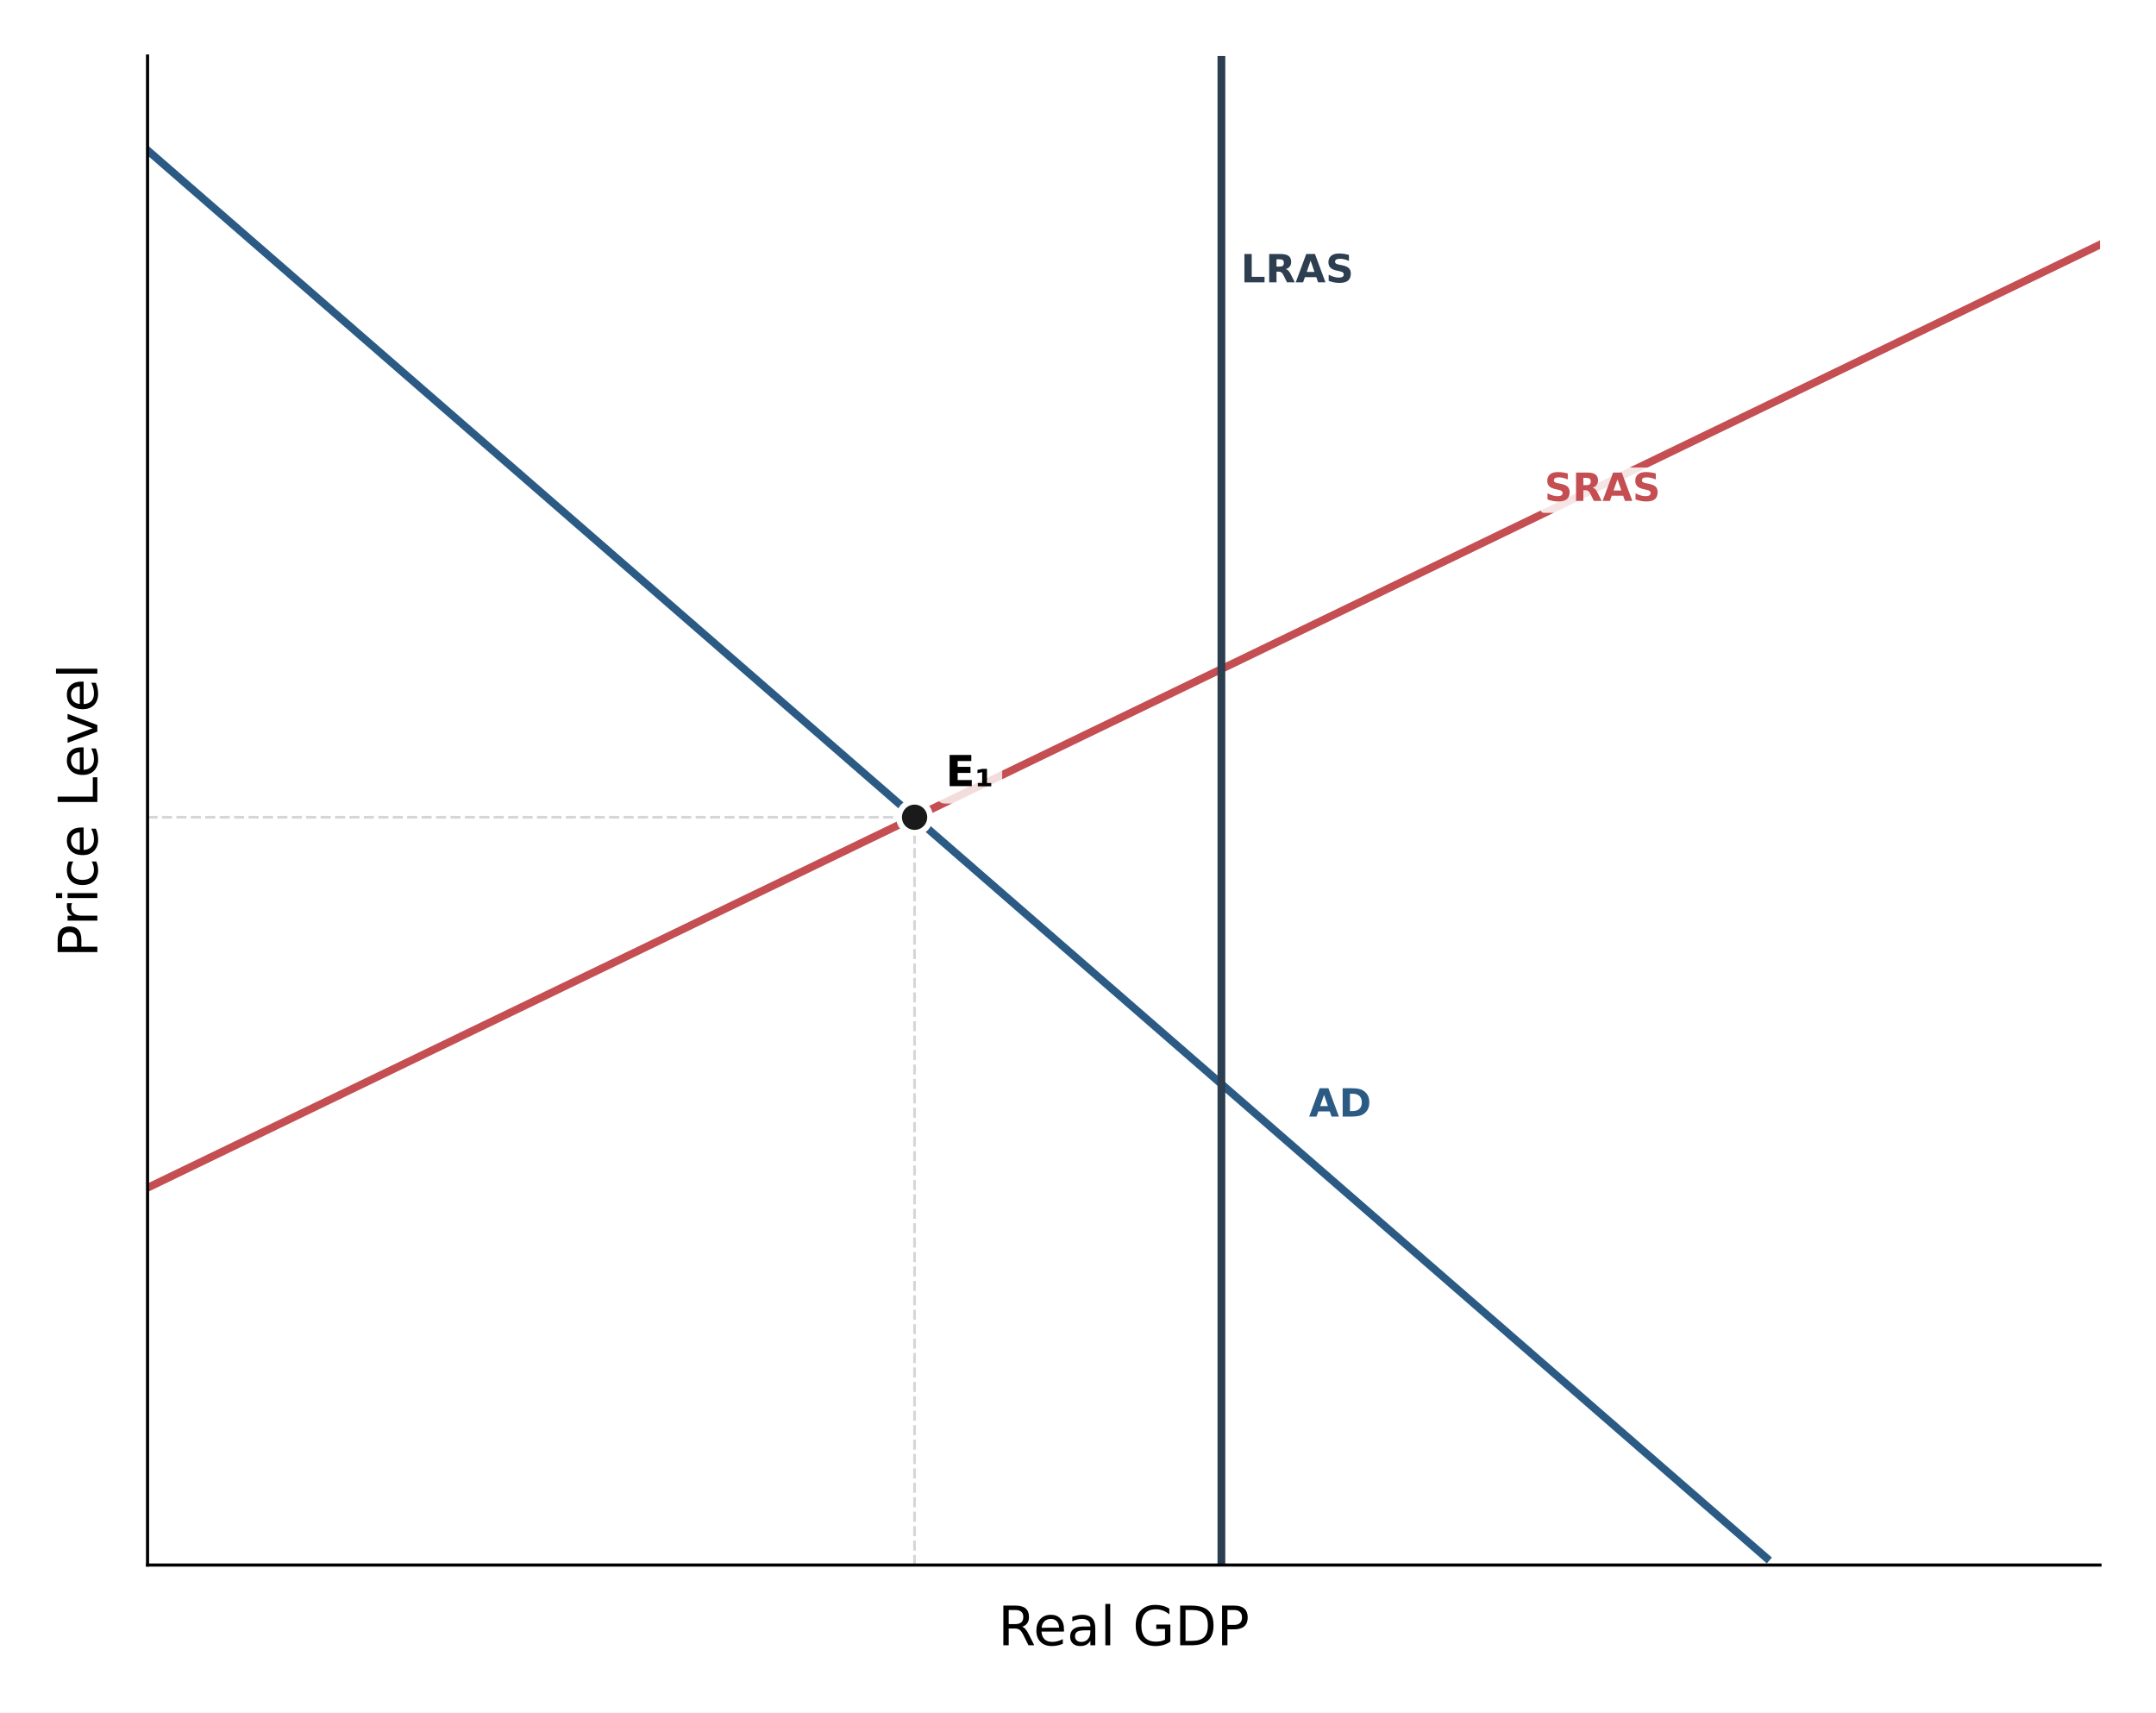
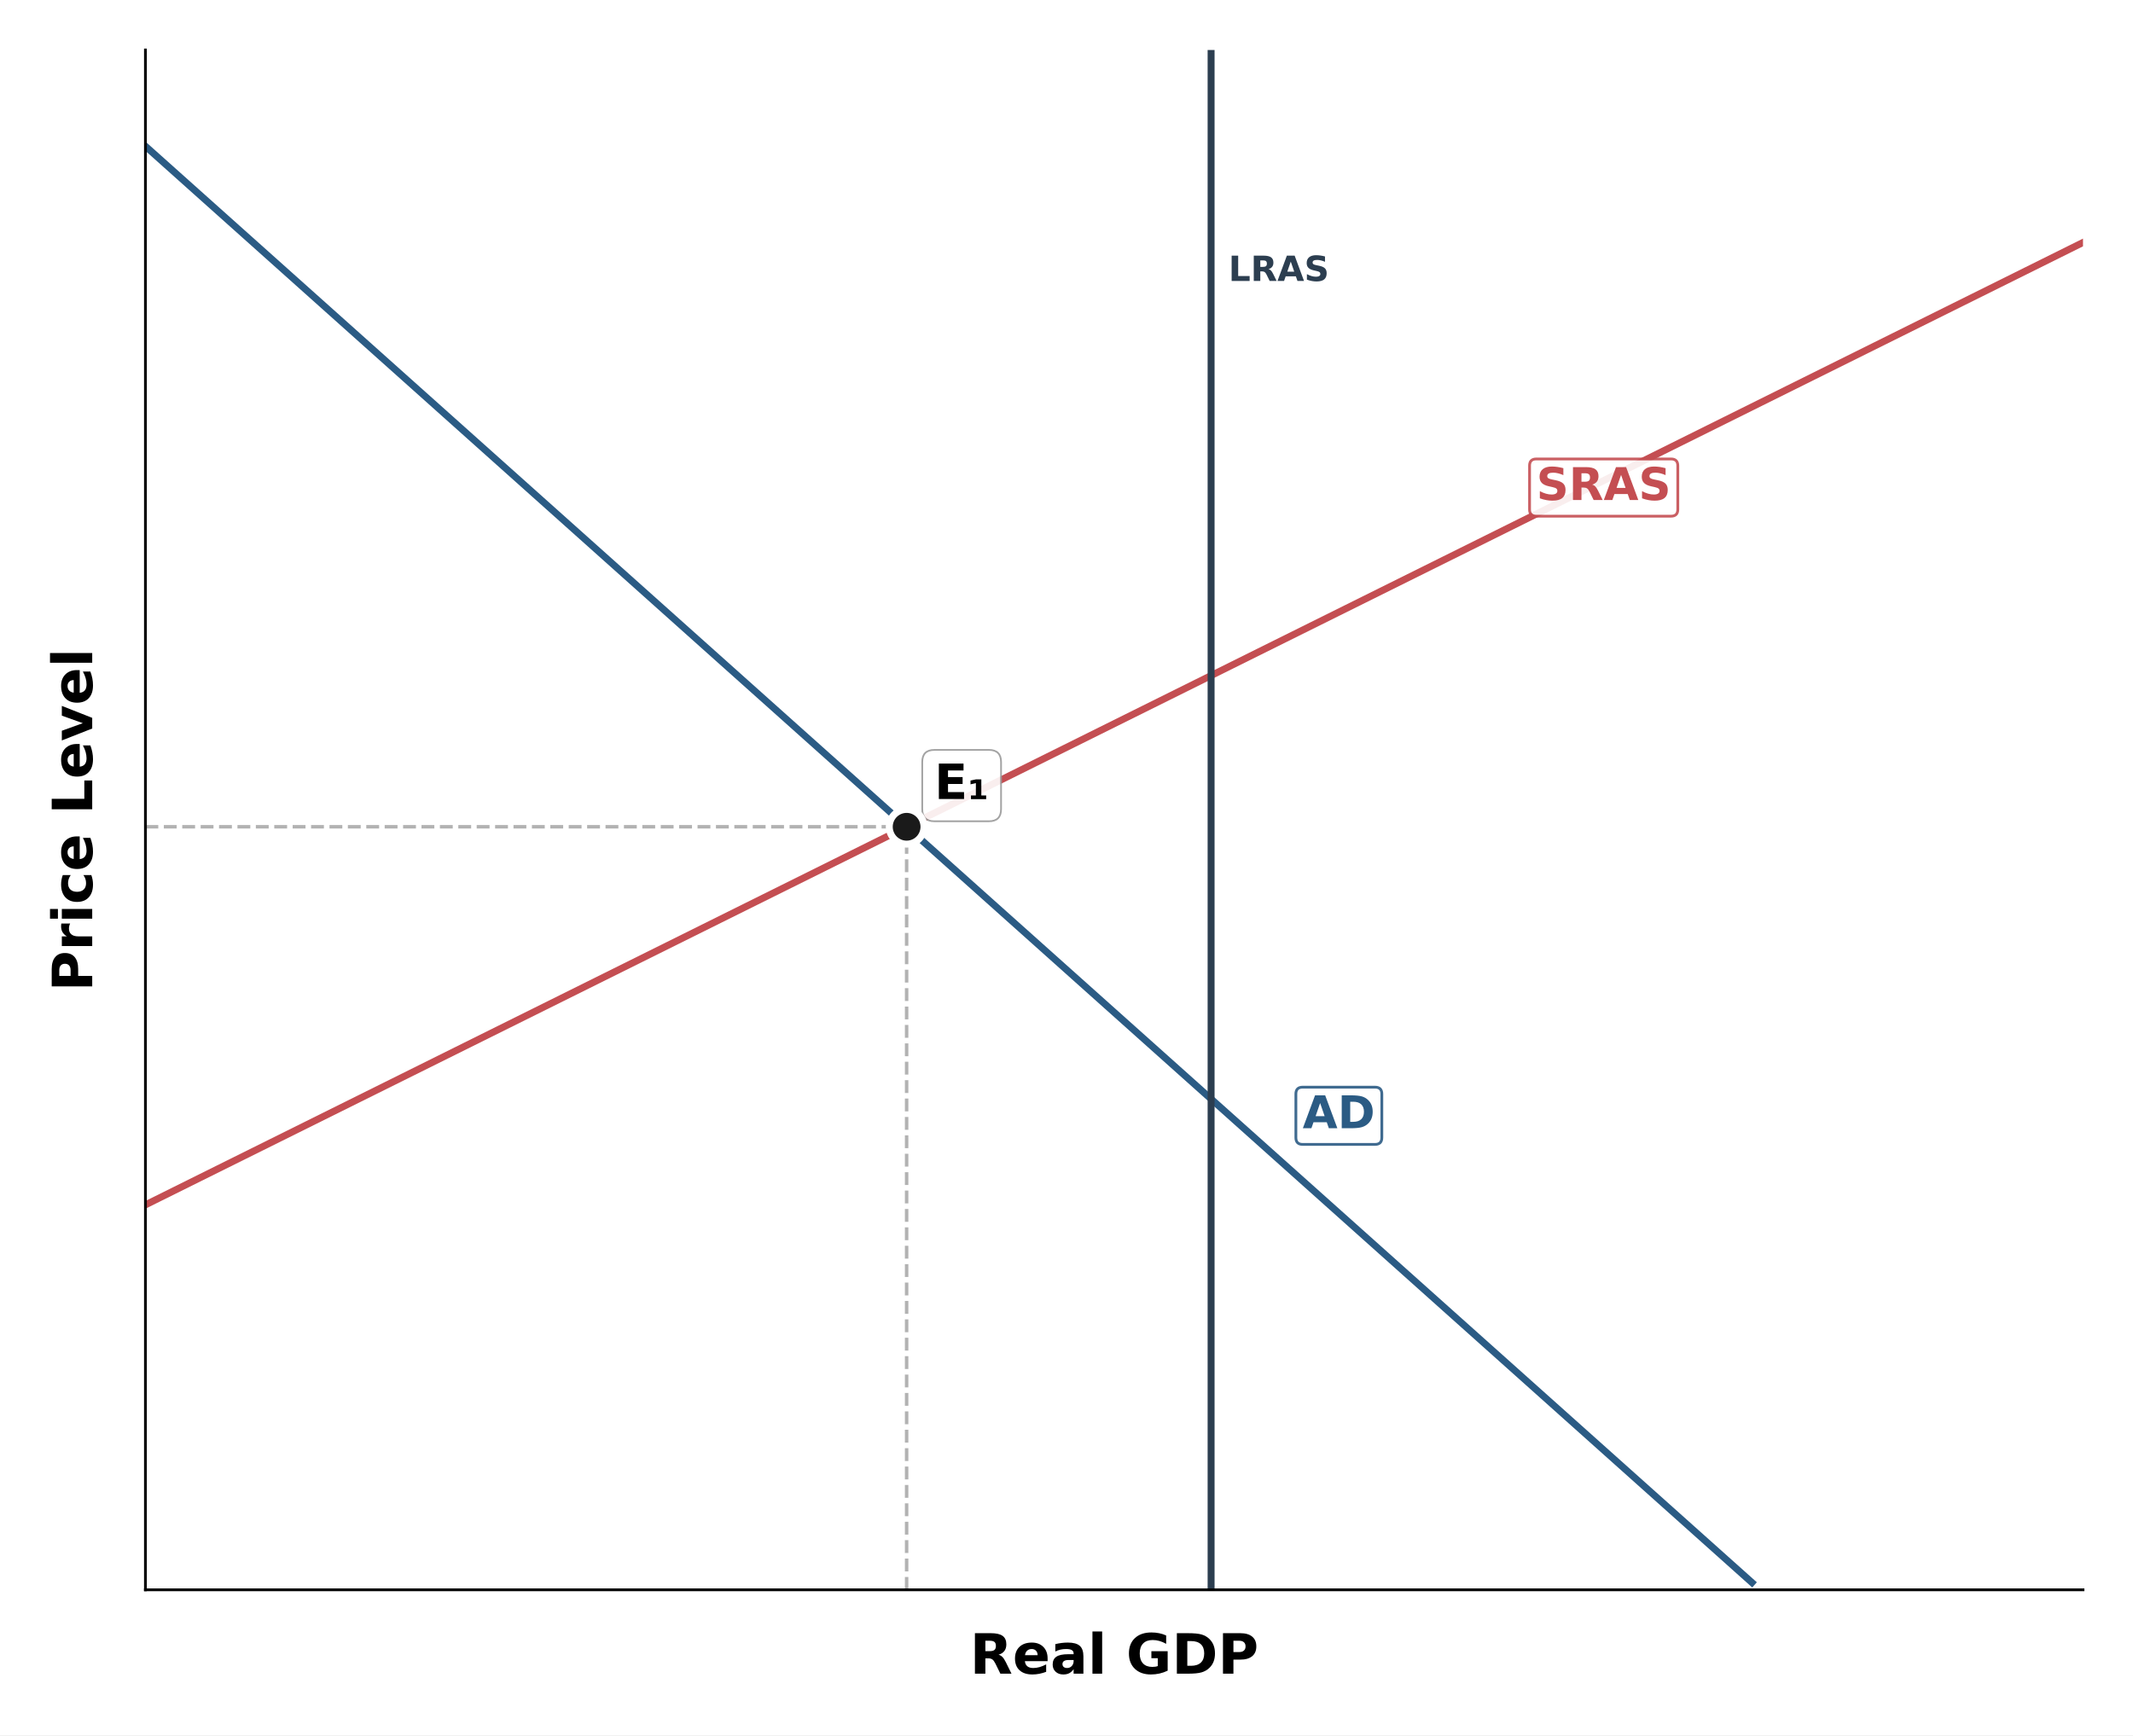
- <svg xmlns="http://www.w3.org/2000/svg" xmlns:xlink="http://www.w3.org/1999/xlink" width="554.549pt" height="440.429pt" viewBox="0 0 554.549 440.429" version="1.1">
+ <svg xmlns="http://www.w3.org/2000/svg" xmlns:xlink="http://www.w3.org/1999/xlink" width="614.285pt" height="499.805pt" viewBox="0 0 614.285 499.805" version="1.1">
  <defs>
    <style type="text/css">*{stroke-linejoin: round; stroke-linecap: butt}</style>
  </defs>
  <g id="figure_1">
    <g id="patch_1">
-       <path d="M 0 440.429  L 554.549 440.429  L 554.549 0  L 0 0  z " style="fill: #ffffff" />
+       <path d="M 0 499.805  L 614.285 499.805  L 614.285 0  L 0 0  z " style="fill: #ffffff" />
    </g>
    <g id="axes_1">
      <g id="patch_2">
-         <path d="M 37.949 402.48  L 540.149 402.48  L 540.149 14.4  L 37.949 14.4  z " style="fill: #ffffff" />
+         <path d="M 41.885 457.92  L 599.885 457.92  L 599.885 14.4  L 41.885 14.4  z " style="fill: #ffffff" />
      </g>
      <g id="line2d_1">
-         <path d="M 235.242 402.48  L 235.242 210.173  " clip-path="url(#p2a7b88d987)" style="fill: none; stroke-dasharray: 2.59,1.12; stroke-dashoffset: 0; stroke: #999999; stroke-opacity: 0.4; stroke-width: 0.7" />
+         <path d="M 261.099 457.92  L 261.099 238.14  " clip-path="url(#pcbc6ce26e7)" style="fill: none; stroke-dasharray: 3.7,1.6; stroke-dashoffset: 0; stroke: #666666; stroke-opacity: 0.5" />
      </g>
      <g id="line2d_2">
-         <path d="M 37.949 210.173  L 235.242 210.173  " clip-path="url(#p2a7b88d987)" style="fill: none; stroke-dasharray: 2.59,1.12; stroke-dashoffset: 0; stroke: #999999; stroke-opacity: 0.4; stroke-width: 0.7" />
+         <path d="M 41.885 238.14  L 261.099 238.14  " clip-path="url(#pcbc6ce26e7)" style="fill: none; stroke-dasharray: 3.7,1.6; stroke-dashoffset: 0; stroke: #666666; stroke-opacity: 0.5" />
      </g>
      <g id="matplotlib.axis_1">
        <g id="xtick_1" />
        <g id="xtick_2" />
        <g id="xtick_3" />
        <g id="xtick_4" />
        <g id="xtick_5" />
        <g id="xtick_6" />
        <g id="text_1">
-           <g transform="translate(256.6995 423.1178) scale(0.14 -0.14)">
+           <g transform="translate(279.3012 482.0775) scale(0.16 -0.16)">
            <defs>
-               <path id="DejaVuSans-52" d="M 2841 2188  Q 3044 2119 3236 1894  Q 3428 1669 3622 1275  L 4263 0  L 3584 0  L 2988 1197  Q 2756 1666 2539 1819  Q 2322 1972 1947 1972  L 1259 1972  L 1259 0  L 628 0  L 628 4666  L 2053 4666  Q 2853 4666 3247 4331  Q 3641 3997 3641 3322  Q 3641 2881 3436 2590  Q 3231 2300 2841 2188  z M 1259 4147  L 1259 2491  L 2053 2491  Q 2509 2491 2742 2702  Q 2975 2913 2975 3322  Q 2975 3731 2742 3939  Q 2509 4147 2053 4147  L 1259 4147  z " transform="scale(0.015625)" />
-               <path id="DejaVuSans-65" d="M 3597 1894  L 3597 1613  L 953 1613  Q 991 1019 1311 708  Q 1631 397 2203 397  Q 2534 397 2845 478  Q 3156 559 3463 722  L 3463 178  Q 3153 47 2828 -22  Q 2503 -91 2169 -91  Q 1331 -91 842 396  Q 353 884 353 1716  Q 353 2575 817 3079  Q 1281 3584 2069 3584  Q 2775 3584 3186 3129  Q 3597 2675 3597 1894  z M 3022 2063  Q 3016 2534 2758 2815  Q 2500 3097 2075 3097  Q 1594 3097 1305 2825  Q 1016 2553 972 2059  L 3022 2063  z " transform="scale(0.015625)" />
-               <path id="DejaVuSans-61" d="M 2194 1759  Q 1497 1759 1228 1600  Q 959 1441 959 1056  Q 959 750 1161 570  Q 1363 391 1709 391  Q 2188 391 2477 730  Q 2766 1069 2766 1631  L 2766 1759  L 2194 1759  z M 3341 1997  L 3341 0  L 2766 0  L 2766 531  Q 2569 213 2275 61  Q 1981 -91 1556 -91  Q 1019 -91 701 211  Q 384 513 384 1019  Q 384 1609 779 1909  Q 1175 2209 1959 2209  L 2766 2209  L 2766 2266  Q 2766 2663 2505 2880  Q 2244 3097 1772 3097  Q 1472 3097 1187 3025  Q 903 2953 641 2809  L 641 3341  Q 956 3463 1253 3523  Q 1550 3584 1831 3584  Q 2591 3584 2966 3190  Q 3341 2797 3341 1997  z " transform="scale(0.015625)" />
-               <path id="DejaVuSans-6c" d="M 603 4863  L 1178 4863  L 1178 0  L 603 0  L 603 4863  z " transform="scale(0.015625)" />
-               <path id="DejaVuSans-20" transform="scale(0.015625)" />
-               <path id="DejaVuSans-47" d="M 3809 666  L 3809 1919  L 2778 1919  L 2778 2438  L 4434 2438  L 4434 434  Q 4069 175 3628 42  Q 3188 -91 2688 -91  Q 1594 -91 976 548  Q 359 1188 359 2328  Q 359 3472 976 4111  Q 1594 4750 2688 4750  Q 3144 4750 3555 4637  Q 3966 4525 4313 4306  L 4313 3634  Q 3963 3931 3569 4081  Q 3175 4231 2741 4231  Q 1884 4231 1454 3753  Q 1025 3275 1025 2328  Q 1025 1384 1454 906  Q 1884 428 2741 428  Q 3075 428 3337 486  Q 3600 544 3809 666  z " transform="scale(0.015625)" />
-               <path id="DejaVuSans-44" d="M 1259 4147  L 1259 519  L 2022 519  Q 2988 519 3436 956  Q 3884 1394 3884 2338  Q 3884 3275 3436 3711  Q 2988 4147 2022 4147  L 1259 4147  z M 628 4666  L 1925 4666  Q 3281 4666 3915 4102  Q 4550 3538 4550 2338  Q 4550 1131 3912 565  Q 3275 0 1925 0  L 628 0  L 628 4666  z " transform="scale(0.015625)" />
-               <path id="DejaVuSans-50" d="M 1259 4147  L 1259 2394  L 2053 2394  Q 2494 2394 2734 2622  Q 2975 2850 2975 3272  Q 2975 3691 2734 3919  Q 2494 4147 2053 4147  L 1259 4147  z M 628 4666  L 2053 4666  Q 2838 4666 3239 4311  Q 3641 3956 3641 3272  Q 3641 2581 3239 2228  Q 2838 1875 2053 1875  L 1259 1875  L 1259 0  L 628 0  L 628 4666  z " transform="scale(0.015625)" />
+               <path id="DejaVuSans-Bold-52" d="M 2297 2597  Q 2675 2597 2839 2737  Q 3003 2878 3003 3200  Q 3003 3519 2839 3656  Q 2675 3794 2297 3794  L 1791 3794  L 1791 2597  L 2297 2597  z M 1791 1766  L 1791 0  L 588 0  L 588 4666  L 2425 4666  Q 3347 4666 3776 4356  Q 4206 4047 4206 3378  Q 4206 2916 3982 2619  Q 3759 2322 3309 2181  Q 3556 2125 3751 1926  Q 3947 1728 4147 1325  L 4800 0  L 3519 0  L 2950 1159  Q 2778 1509 2601 1637  Q 2425 1766 2131 1766  L 1791 1766  z " transform="scale(0.015625)" />
+               <path id="DejaVuSans-Bold-65" d="M 4031 1759  L 4031 1441  L 1416 1441  Q 1456 1047 1700 850  Q 1944 653 2381 653  Q 2734 653 3104 758  Q 3475 863 3866 1075  L 3866 213  Q 3469 63 3072 -14  Q 2675 -91 2278 -91  Q 1328 -91 801 392  Q 275 875 275 1747  Q 275 2603 792 3093  Q 1309 3584 2216 3584  Q 3041 3584 3536 3087  Q 4031 2591 4031 1759  z M 2881 2131  Q 2881 2450 2695 2645  Q 2509 2841 2209 2841  Q 1884 2841 1681 2658  Q 1478 2475 1428 2131  L 2881 2131  z " transform="scale(0.015625)" />
+               <path id="DejaVuSans-Bold-61" d="M 2106 1575  Q 1756 1575 1579 1456  Q 1403 1338 1403 1106  Q 1403 894 1545 773  Q 1688 653 1941 653  Q 2256 653 2472 879  Q 2688 1106 2688 1447  L 2688 1575  L 2106 1575  z M 3816 1997  L 3816 0  L 2688 0  L 2688 519  Q 2463 200 2181 54  Q 1900 -91 1497 -91  Q 953 -91 614 226  Q 275 544 275 1050  Q 275 1666 698 1953  Q 1122 2241 2028 2241  L 2688 2241  L 2688 2328  Q 2688 2594 2478 2717  Q 2269 2841 1825 2841  Q 1466 2841 1156 2769  Q 847 2697 581 2553  L 581 3406  Q 941 3494 1303 3539  Q 1666 3584 2028 3584  Q 2975 3584 3395 3211  Q 3816 2838 3816 1997  z " transform="scale(0.015625)" />
+               <path id="DejaVuSans-Bold-6c" d="M 538 4863  L 1656 4863  L 1656 0  L 538 0  L 538 4863  z " transform="scale(0.015625)" />
+               <path id="DejaVuSans-Bold-20" transform="scale(0.015625)" />
+               <path id="DejaVuSans-Bold-47" d="M 4781 347  Q 4331 128 3847 18  Q 3363 -91 2847 -91  Q 1681 -91 1000 561  Q 319 1213 319 2328  Q 319 3456 1012 4103  Q 1706 4750 2913 4750  Q 3378 4750 3804 4662  Q 4231 4575 4609 4403  L 4609 3438  Q 4219 3659 3833 3768  Q 3447 3878 3059 3878  Q 2341 3878 1952 3476  Q 1563 3075 1563 2328  Q 1563 1588 1938 1184  Q 2313 781 3003 781  Q 3191 781 3352 804  Q 3513 828 3641 878  L 3641 1784  L 2906 1784  L 2906 2591  L 4781 2591  L 4781 347  z " transform="scale(0.015625)" />
+               <path id="DejaVuSans-Bold-44" d="M 1791 3756  L 1791 909  L 2222 909  Q 2959 909 3348 1275  Q 3738 1641 3738 2338  Q 3738 3031 3350 3393  Q 2963 3756 2222 3756  L 1791 3756  z M 588 4666  L 1856 4666  Q 2919 4666 3439 4514  Q 3959 4363 4331 4000  Q 4659 3684 4818 3271  Q 4978 2859 4978 2338  Q 4978 1809 4818 1395  Q 4659 981 4331 666  Q 3956 303 3431 151  Q 2906 0 1856 0  L 588 0  L 588 4666  z " transform="scale(0.015625)" />
+               <path id="DejaVuSans-Bold-50" d="M 588 4666  L 2584 4666  Q 3475 4666 3951 4270  Q 4428 3875 4428 3144  Q 4428 2409 3951 2014  Q 3475 1619 2584 1619  L 1791 1619  L 1791 0  L 588 0  L 588 4666  z M 1791 3794  L 1791 2491  L 2456 2491  Q 2806 2491 2997 2661  Q 3188 2831 3188 3144  Q 3188 3456 2997 3625  Q 2806 3794 2456 3794  L 1791 3794  z " transform="scale(0.015625)" />
            </defs>
-             <use xlink:href="#DejaVuSans-52" />
-             <use xlink:href="#DejaVuSans-65" x="64.982" />
-             <use xlink:href="#DejaVuSans-61" x="126.506" />
-             <use xlink:href="#DejaVuSans-6c" x="187.785" />
-             <use xlink:href="#DejaVuSans-20" x="215.568" />
-             <use xlink:href="#DejaVuSans-47" x="247.355" />
-             <use xlink:href="#DejaVuSans-44" x="324.846" />
-             <use xlink:href="#DejaVuSans-50" x="401.848" />
+             <use xlink:href="#DejaVuSans-Bold-52" />
+             <use xlink:href="#DejaVuSans-Bold-65" x="77.002" />
+             <use xlink:href="#DejaVuSans-Bold-61" x="144.824" />
+             <use xlink:href="#DejaVuSans-Bold-6c" x="212.305" />
+             <use xlink:href="#DejaVuSans-Bold-20" x="246.582" />
+             <use xlink:href="#DejaVuSans-Bold-47" x="281.396" />
+             <use xlink:href="#DejaVuSans-Bold-44" x="363.477" />
+             <use xlink:href="#DejaVuSans-Bold-50" x="446.484" />
          </g>
        </g>
      </g>
      <g id="matplotlib.axis_2">
        <g id="ytick_1" />
        <g id="ytick_2" />
        <g id="ytick_3" />
        <g id="ytick_4" />
        <g id="ytick_5" />
        <g id="ytick_6" />
        <g id="ytick_7" />
        <g id="ytick_8" />
        <g id="ytick_9" />
        <g id="text_2">
-           <g transform="translate(25.03781 246.2214) rotate(-90) scale(0.14 -0.14)">
+           <g transform="translate(26.5575 285.5725) rotate(-90) scale(0.16 -0.16)">
            <defs>
-               <path id="DejaVuSans-72" d="M 2631 2963  Q 2534 3019 2420 3045  Q 2306 3072 2169 3072  Q 1681 3072 1420 2755  Q 1159 2438 1159 1844  L 1159 0  L 581 0  L 581 3500  L 1159 3500  L 1159 2956  Q 1341 3275 1631 3429  Q 1922 3584 2338 3584  Q 2397 3584 2469 3576  Q 2541 3569 2628 3553  L 2631 2963  z " transform="scale(0.015625)" />
-               <path id="DejaVuSans-69" d="M 603 3500  L 1178 3500  L 1178 0  L 603 0  L 603 3500  z M 603 4863  L 1178 4863  L 1178 4134  L 603 4134  L 603 4863  z " transform="scale(0.015625)" />
-               <path id="DejaVuSans-63" d="M 3122 3366  L 3122 2828  Q 2878 2963 2633 3030  Q 2388 3097 2138 3097  Q 1578 3097 1268 2742  Q 959 2388 959 1747  Q 959 1106 1268 751  Q 1578 397 2138 397  Q 2388 397 2633 464  Q 2878 531 3122 666  L 3122 134  Q 2881 22 2623 -34  Q 2366 -91 2075 -91  Q 1284 -91 818 406  Q 353 903 353 1747  Q 353 2603 823 3093  Q 1294 3584 2113 3584  Q 2378 3584 2631 3529  Q 2884 3475 3122 3366  z " transform="scale(0.015625)" />
-               <path id="DejaVuSans-4c" d="M 628 4666  L 1259 4666  L 1259 531  L 3531 531  L 3531 0  L 628 0  L 628 4666  z " transform="scale(0.015625)" />
-               <path id="DejaVuSans-76" d="M 191 3500  L 800 3500  L 1894 563  L 2988 3500  L 3597 3500  L 2284 0  L 1503 0  L 191 3500  z " transform="scale(0.015625)" />
+               <path id="DejaVuSans-Bold-72" d="M 3138 2547  Q 2991 2616 2845 2648  Q 2700 2681 2553 2681  Q 2122 2681 1889 2404  Q 1656 2128 1656 1613  L 1656 0  L 538 0  L 538 3500  L 1656 3500  L 1656 2925  Q 1872 3269 2151 3426  Q 2431 3584 2822 3584  Q 2878 3584 2943 3579  Q 3009 3575 3134 3559  L 3138 2547  z " transform="scale(0.015625)" />
+               <path id="DejaVuSans-Bold-69" d="M 538 3500  L 1656 3500  L 1656 0  L 538 0  L 538 3500  z M 538 4863  L 1656 4863  L 1656 3950  L 538 3950  L 538 4863  z " transform="scale(0.015625)" />
+               <path id="DejaVuSans-Bold-63" d="M 3366 3391  L 3366 2478  Q 3138 2634 2908 2709  Q 2678 2784 2431 2784  Q 1963 2784 1702 2511  Q 1441 2238 1441 1747  Q 1441 1256 1702 982  Q 1963 709 2431 709  Q 2694 709 2930 787  Q 3166 866 3366 1019  L 3366 103  Q 3103 6 2833 -42  Q 2563 -91 2291 -91  Q 1344 -91 809 395  Q 275 881 275 1747  Q 275 2613 809 3098  Q 1344 3584 2291 3584  Q 2566 3584 2833 3536  Q 3100 3488 3366 3391  z " transform="scale(0.015625)" />
+               <path id="DejaVuSans-Bold-4c" d="M 588 4666  L 1791 4666  L 1791 909  L 3903 909  L 3903 0  L 588 0  L 588 4666  z " transform="scale(0.015625)" />
+               <path id="DejaVuSans-Bold-76" d="M 97 3500  L 1216 3500  L 2088 1081  L 2956 3500  L 4078 3500  L 2700 0  L 1472 0  L 97 3500  z " transform="scale(0.015625)" />
            </defs>
-             <use xlink:href="#DejaVuSans-50" />
-             <use xlink:href="#DejaVuSans-72" x="58.553" />
-             <use xlink:href="#DejaVuSans-69" x="99.666" />
-             <use xlink:href="#DejaVuSans-63" x="127.449" />
-             <use xlink:href="#DejaVuSans-65" x="182.43" />
-             <use xlink:href="#DejaVuSans-20" x="243.953" />
-             <use xlink:href="#DejaVuSans-4c" x="275.74" />
-             <use xlink:href="#DejaVuSans-65" x="329.703" />
-             <use xlink:href="#DejaVuSans-76" x="391.227" />
-             <use xlink:href="#DejaVuSans-65" x="450.406" />
-             <use xlink:href="#DejaVuSans-6c" x="511.93" />
+             <use xlink:href="#DejaVuSans-Bold-50" />
+             <use xlink:href="#DejaVuSans-Bold-72" x="73.291" />
+             <use xlink:href="#DejaVuSans-Bold-69" x="122.607" />
+             <use xlink:href="#DejaVuSans-Bold-63" x="156.885" />
+             <use xlink:href="#DejaVuSans-Bold-65" x="216.162" />
+             <use xlink:href="#DejaVuSans-Bold-20" x="283.984" />
+             <use xlink:href="#DejaVuSans-Bold-4c" x="318.799" />
+             <use xlink:href="#DejaVuSans-Bold-65" x="382.52" />
+             <use xlink:href="#DejaVuSans-Bold-76" x="450.342" />
+             <use xlink:href="#DejaVuSans-Bold-65" x="515.527" />
+             <use xlink:href="#DejaVuSans-Bold-6c" x="583.35" />
          </g>
        </g>
      </g>
      <g id="line2d_3">
-         <path d="M 37.949 38.655  L 454.346 400.652  L 454.346 400.652  " clip-path="url(#p2a7b88d987)" style="fill: none; stroke: #2b5b84; stroke-width: 2; stroke-linecap: square" />
+         <path d="M 41.885 42.12  L 504.548 455.831  L 504.548 455.831  " clip-path="url(#pcbc6ce26e7)" style="fill: none; stroke: #2b5b84; stroke-width: 2; stroke-linecap: square" />
      </g>
      <g id="line2d_4">
-         <path d="M 37.949 305.46  L 540.149 62.91  L 540.149 62.91  " clip-path="url(#p2a7b88d987)" style="fill: none; stroke: #c44e52; stroke-width: 2; stroke-linecap: square" />
+         <path d="M 41.885 347.04  L 599.885 69.84  L 599.885 69.84  " clip-path="url(#pcbc6ce26e7)" style="fill: none; stroke: #c44e52; stroke-width: 2; stroke-linecap: square" />
      </g>
      <g id="line2d_5">
-         <path d="M 314.159 402.48  L 314.159 14.4  " clip-path="url(#p2a7b88d987)" style="fill: none; stroke: #2c3e50; stroke-width: 2; stroke-linecap: square" />
+         <path d="M 348.785 457.92  L 348.785 14.4  " clip-path="url(#pcbc6ce26e7)" style="fill: none; stroke: #2c3e50; stroke-width: 2; stroke-linecap: square" />
      </g>
      <g id="patch_3">
-         <path d="M 37.949 402.48  L 37.949 14.4  " style="fill: none; stroke: #000000; stroke-width: 0.8; stroke-linejoin: miter; stroke-linecap: square" />
+         <path d="M 41.885 457.92  L 41.885 14.4  " style="fill: none; stroke: #000000; stroke-width: 0.8; stroke-linejoin: miter; stroke-linecap: square" />
      </g>
      <g id="patch_4">
-         <path d="M 37.949 402.48  L 540.149 402.48  " style="fill: none; stroke: #000000; stroke-width: 0.8; stroke-linejoin: miter; stroke-linecap: square" />
+         <path d="M 41.885 457.92  L 599.885 457.92  " style="fill: none; stroke: #000000; stroke-width: 0.8; stroke-linejoin: miter; stroke-linecap: square" />
      </g>
      <g id="text_3">
        <g id="patch_5">
-           <path d="M 336.689 290.229  L 352.73 290.229  Q 353.73 290.229 353.73 289.229  L 353.73 279.551  Q 353.73 278.551 352.73 278.551  L 336.689 278.551  Q 335.689 278.551 335.689 279.551  L 335.689 289.229  Q 335.689 290.229 336.689 290.229  z " style="fill: #ffffff; opacity: 0.85" />
+           <path d="M 375.151 329.625  L 396.004 329.625  Q 397.954 329.625 397.954 327.675  L 397.954 315.093  Q 397.954 313.143 396.004 313.143  L 375.151 313.143  Q 373.201 313.143 373.201 315.093  L 373.201 327.675  Q 373.201 329.625 375.151 329.625  z " style="fill: #ffffff; opacity: 0.9; stroke: #2b5b84; stroke-width: 0.8; stroke-linejoin: miter" />
        </g>
-         <g style="fill: #2b5b84" transform="translate(336.6891 287.1497) scale(0.1 -0.1)">
+         <g style="fill: #2b5b84" transform="translate(375.1513 324.9711) scale(0.13 -0.13)">
          <defs>
            <path id="DejaVuSans-Bold-41" d="M 3419 850  L 1538 850  L 1241 0  L 31 0  L 1759 4666  L 3194 4666  L 4922 0  L 3713 0  L 3419 850  z M 1838 1716  L 3116 1716  L 2478 3572  L 1838 1716  z " transform="scale(0.015625)" />
-             <path id="DejaVuSans-Bold-44" d="M 1791 3756  L 1791 909  L 2222 909  Q 2959 909 3348 1275  Q 3738 1641 3738 2338  Q 3738 3031 3350 3393  Q 2963 3756 2222 3756  L 1791 3756  z M 588 4666  L 1856 4666  Q 2919 4666 3439 4514  Q 3959 4363 4331 4000  Q 4659 3684 4818 3271  Q 4978 2859 4978 2338  Q 4978 1809 4818 1395  Q 4659 981 4331 666  Q 3956 303 3431 151  Q 2906 0 1856 0  L 588 0  L 588 4666  z " transform="scale(0.015625)" />
          </defs>
          <use xlink:href="#DejaVuSans-Bold-41" />
          <use xlink:href="#DejaVuSans-Bold-44" x="77.393" />
        </g>
      </g>
      <g id="text_4">
        <g id="patch_6">
-           <path d="M 397.256 131.901  L 427.098 131.901  Q 428.098 131.901 428.098 130.901  L 428.098 121.223  Q 428.098 120.223 427.098 120.223  L 397.256 120.223  Q 396.256 120.223 396.256 121.223  L 396.256 130.901  Q 396.256 131.901 397.256 131.901  z " style="fill: #ffffff; opacity: 0.85" />
+           <path d="M 442.448 148.679  L 481.243 148.679  Q 483.193 148.679 483.193 146.729  L 483.193 134.147  Q 483.193 132.197 481.243 132.197  L 442.448 132.197  Q 440.498 132.197 440.498 134.147  L 440.498 146.729  Q 440.498 148.679 442.448 148.679  z " style="fill: #ffffff; opacity: 0.9; stroke: #c44e52; stroke-width: 0.8; stroke-linejoin: miter" />
        </g>
-         <g style="fill: #c44e52" transform="translate(397.2559 128.8218) scale(0.1 -0.1)">
+         <g style="fill: #c44e52" transform="translate(442.4478 144.0249) scale(0.13 -0.13)">
          <defs>
            <path id="DejaVuSans-Bold-53" d="M 3834 4519  L 3834 3531  Q 3450 3703 3084 3790  Q 2719 3878 2394 3878  Q 1963 3878 1756 3759  Q 1550 3641 1550 3391  Q 1550 3203 1689 3098  Q 1828 2994 2194 2919  L 2706 2816  Q 3484 2659 3812 2340  Q 4141 2022 4141 1434  Q 4141 663 3683 286  Q 3225 -91 2284 -91  Q 1841 -91 1394 -6  Q 947 78 500 244  L 500 1259  Q 947 1022 1364 901  Q 1781 781 2169 781  Q 2563 781 2772 912  Q 2981 1044 2981 1288  Q 2981 1506 2839 1625  Q 2697 1744 2272 1838  L 1806 1941  Q 1106 2091 782 2419  Q 459 2747 459 3303  Q 459 4000 909 4375  Q 1359 4750 2203 4750  Q 2588 4750 2994 4692  Q 3400 4634 3834 4519  z " transform="scale(0.015625)" />
-             <path id="DejaVuSans-Bold-52" d="M 2297 2597  Q 2675 2597 2839 2737  Q 3003 2878 3003 3200  Q 3003 3519 2839 3656  Q 2675 3794 2297 3794  L 1791 3794  L 1791 2597  L 2297 2597  z M 1791 1766  L 1791 0  L 588 0  L 588 4666  L 2425 4666  Q 3347 4666 3776 4356  Q 4206 4047 4206 3378  Q 4206 2916 3982 2619  Q 3759 2322 3309 2181  Q 3556 2125 3751 1926  Q 3947 1728 4147 1325  L 4800 0  L 3519 0  L 2950 1159  Q 2778 1509 2601 1637  Q 2425 1766 2131 1766  L 1791 1766  z " transform="scale(0.015625)" />
          </defs>
          <use xlink:href="#DejaVuSans-Bold-53" />
          <use xlink:href="#DejaVuSans-Bold-52" x="72.021" />
          <use xlink:href="#DejaVuSans-Bold-41" x="149.023" />
          <use xlink:href="#DejaVuSans-Bold-53" x="226.416" />
        </g>
      </g>
      <g id="text_5">
-         <g style="fill: #2c3e50" transform="translate(319.1594 72.612) scale(0.1 -0.1)">
-           <defs>
-             <path id="DejaVuSans-Bold-4c" d="M 588 4666  L 1791 4666  L 1791 909  L 3903 909  L 3903 0  L 588 0  L 588 4666  z " transform="scale(0.015625)" />
-           </defs>
+         <g style="fill: #2c3e50" transform="translate(353.785 80.928) scale(0.1 -0.1)">
          <use xlink:href="#DejaVuSans-Bold-4c" />
          <use xlink:href="#DejaVuSans-Bold-52" x="63.721" />
          <use xlink:href="#DejaVuSans-Bold-41" x="140.723" />
          <use xlink:href="#DejaVuSans-Bold-53" x="218.115" />
        </g>
      </g>
      <g id="text_6">
        <g id="patch_7">
-           <path d="M 243.242 206.66  L 255.574 206.66  Q 257.774 206.66 257.774 204.46  L 257.774 193.814  Q 257.774 191.614 255.574 191.614  L 243.242 191.614  Q 241.042 191.614 241.042 193.814  L 241.042 204.46  Q 241.042 206.66 243.242 206.66  z " style="fill: #ffffff; opacity: 0.8" />
+           <path d="M 269.099 236.552  L 284.795 236.552  Q 288.295 236.552 288.295 233.052  L 288.295 219.502  Q 288.295 216.002 284.795 216.002  L 269.099 216.002  Q 265.599 216.002 265.599 219.502  L 265.599 233.052  Q 265.599 236.552 269.099 236.552  z " style="fill: #ffffff; opacity: 0.9; stroke: #999999; stroke-width: 0.5; stroke-linejoin: miter" />
        </g>
-         <g transform="translate(243.2422 202.1725) scale(0.11 -0.11)">
+         <g transform="translate(269.0993 230.14) scale(0.14 -0.14)">
          <defs>
            <path id="DejaVuSans-Bold-45" d="M 588 4666  L 3834 4666  L 3834 3756  L 1791 3756  L 1791 2888  L 3713 2888  L 3713 1978  L 1791 1978  L 1791 909  L 3903 909  L 3903 0  L 588 0  L 588 4666  z " transform="scale(0.015625)" />
            <path id="DejaVuSans-Bold-2081" d="M 441 466  L 1088 466  L 1088 2094  L 384 1932  L 384 2432  L 1100 2585  L 1806 2585  L 1806 466  L 2444 466  L 2444 -24  L 441 -24  L 441 466  z " transform="scale(0.015625)" />
          </defs>
          <use xlink:href="#DejaVuSans-Bold-45" />
          <use xlink:href="#DejaVuSans-Bold-2081" x="68.311" />
        </g>
      </g>
      <g id="line2d_6">
        <defs>
-           <path id="mfaee18da2a" d="M 0 4  C 1.061 4 2.078 3.579 2.828 2.828  C 3.579 2.078 4 1.061 4 0  C 4 -1.061 3.579 -2.078 2.828 -2.828  C 2.078 -3.579 1.061 -4 0 -4  C -1.061 -4 -2.078 -3.579 -2.828 -2.828  C -3.579 -2.078 -4 -1.061 -4 0  C -4 1.061 -3.579 2.078 -2.828 2.828  C -2.078 3.579 -1.061 4 0 4  z " style="stroke: #ffffff; stroke-width: 1.5" />
+           <path id="mbbfbcc03ee" d="M 0 5  C 1.326 5 2.598 4.473 3.536 3.536  C 4.473 2.598 5 1.326 5 0  C 5 -1.326 4.473 -2.598 3.536 -3.536  C 2.598 -4.473 1.326 -5 0 -5  C -1.326 -5 -2.598 -4.473 -3.536 -3.536  C -4.473 -2.598 -5 -1.326 -5 0  C -5 1.326 -4.473 2.598 -3.536 3.536  C -2.598 4.473 -1.326 5 0 5  z " style="stroke: #ffffff; stroke-width: 2" />
        </defs>
-         <g clip-path="url(#p2a7b88d987)">
-           <use xlink:href="#mfaee18da2a" x="235.242" y="210.173" style="fill: #1a1a1a; stroke: #ffffff; stroke-width: 1.5" />
+         <g clip-path="url(#pcbc6ce26e7)">
+           <use xlink:href="#mbbfbcc03ee" x="261.099" y="238.14" style="fill: #1a1a1a; stroke: #ffffff; stroke-width: 2" />
        </g>
      </g>
    </g>
  </g>
  <defs>
-     <clipPath id="p2a7b88d987">
-       <rect x="37.949" y="14.4" width="502.2" height="388.08" />
+     <clipPath id="pcbc6ce26e7">
+       <rect x="41.885" y="14.4" width="558" height="443.52" />
    </clipPath>
  </defs>
</svg>
